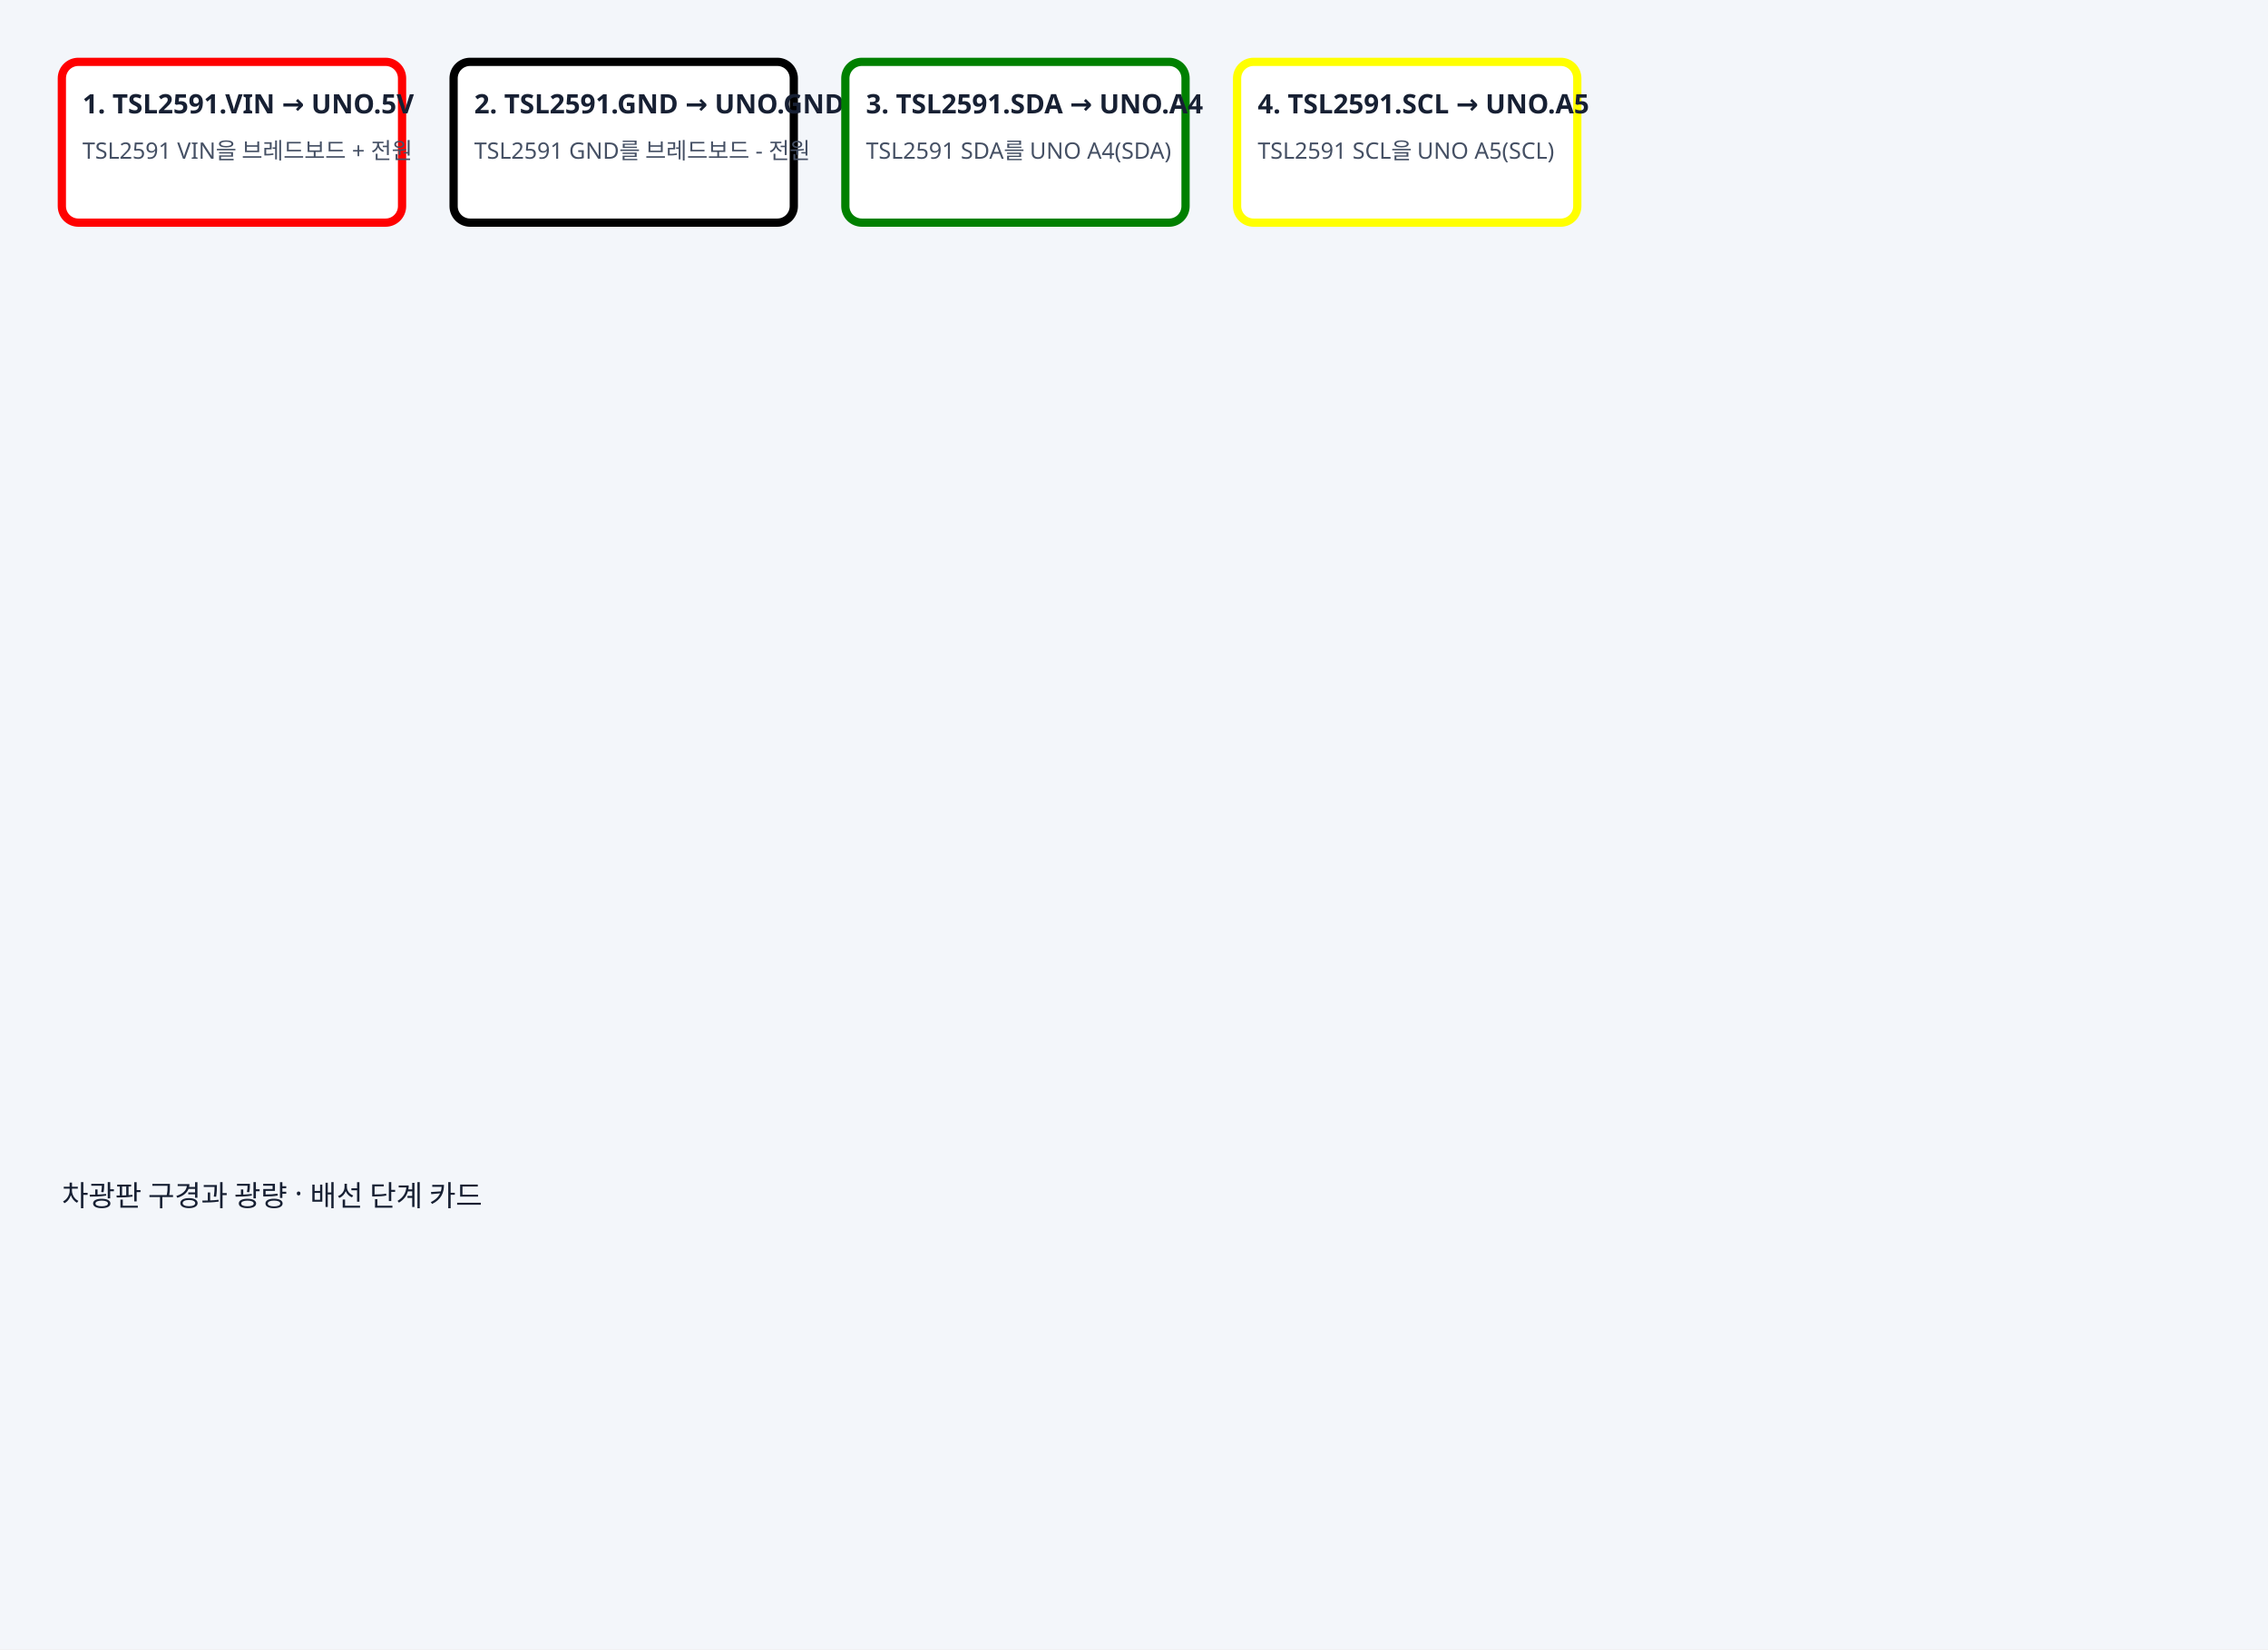
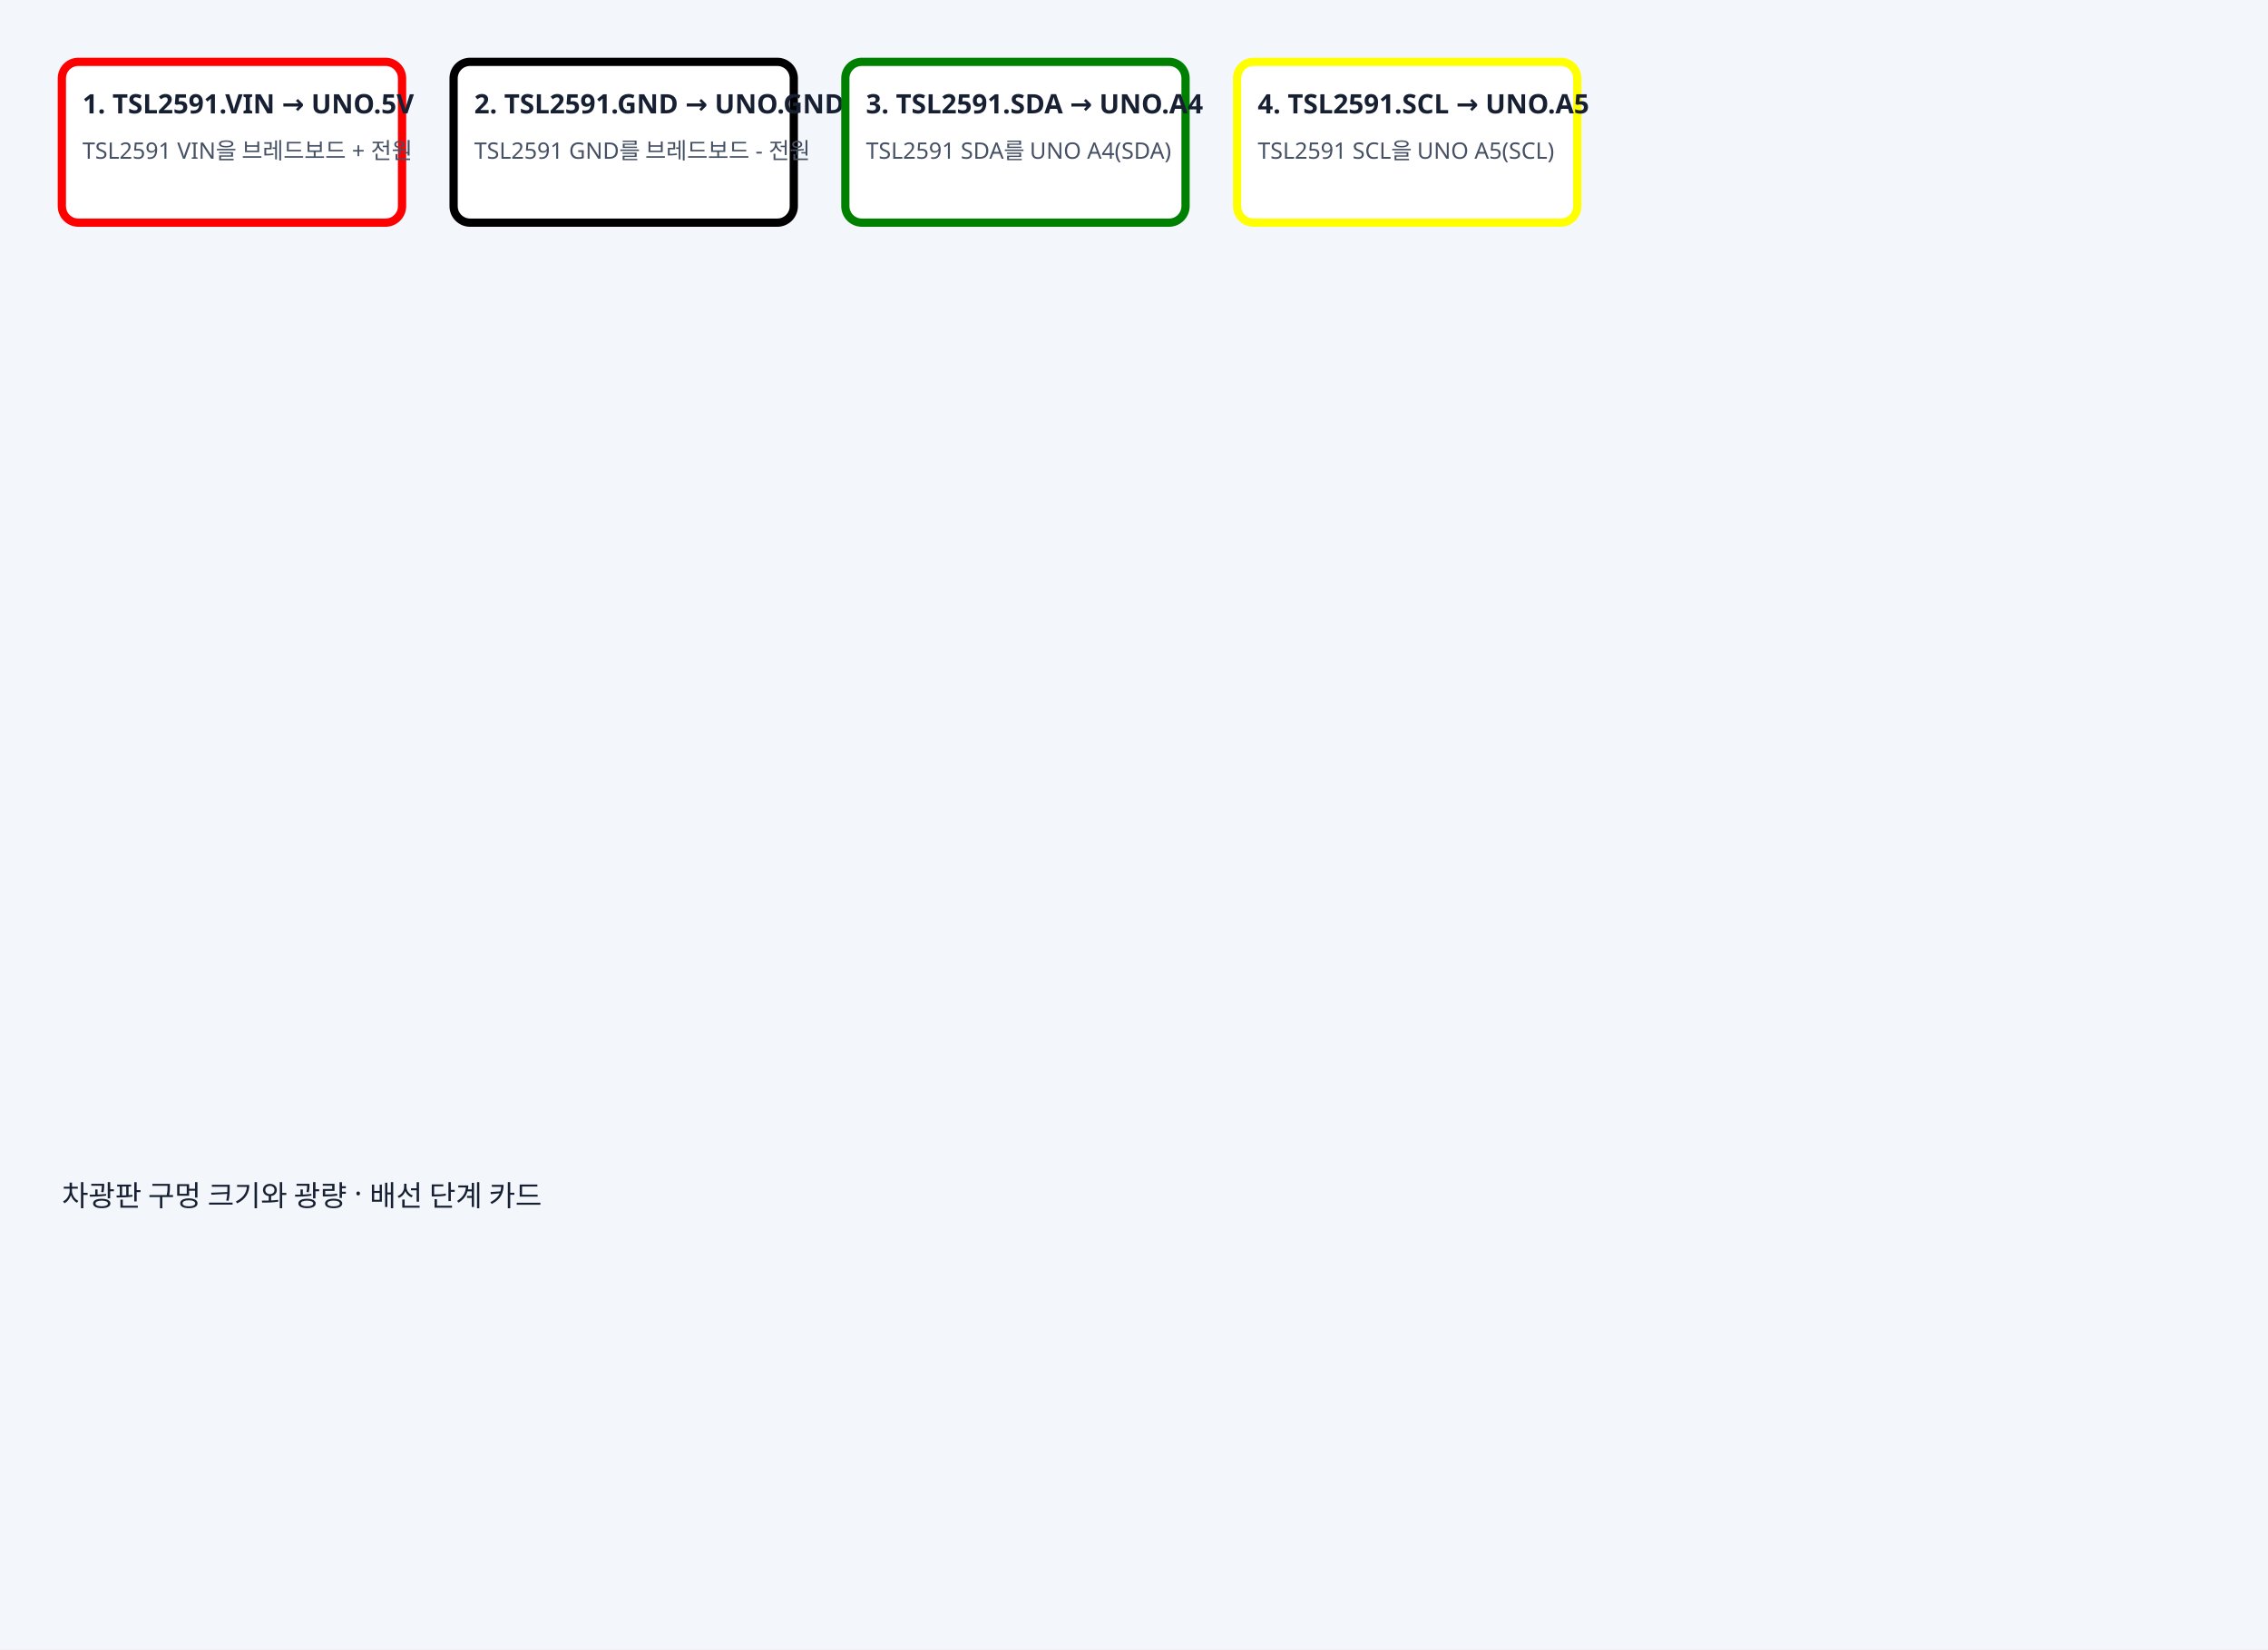
<svg xmlns="http://www.w3.org/2000/svg" width="1100" height="800" viewBox="0 0 1100 800">
  <rect width="100%" height="100%" fill="#f3f6fa" />
-   <text x="30" y="585" font-family="sans-serif" font-size="14" fill="#172033">차광판 구경과 광량 · 배선 단계 카드</text>
+   <text x="30" y="585" font-family="sans-serif" font-size="14" fill="#172033">차광판 구멍 크기와 광량 · 배선 단계 카드</text>
  <g>
    <rect x="30" y="30" width="165" height="78" rx="8" fill="#ffffff" stroke="red" stroke-width="4" />
    <text x="40" y="55" font-family="sans-serif" font-size="13" font-weight="700" fill="#172033">1. TSL2591.VIN → UNO.5V</text>
    <text x="40" y="77" font-family="sans-serif" font-size="11" fill="#455064">TSL2591 VIN을 브레드보드 + 전원 </text>
  </g>
  <g>
    <rect x="220" y="30" width="165" height="78" rx="8" fill="#ffffff" stroke="black" stroke-width="4" />
    <text x="230" y="55" font-family="sans-serif" font-size="13" font-weight="700" fill="#172033">2. TSL2591.GND → UNO.GND</text>
    <text x="230" y="77" font-family="sans-serif" font-size="11" fill="#455064">TSL2591 GND를 브레드보드 - 전원 </text>
  </g>
  <g>
    <rect x="410" y="30" width="165" height="78" rx="8" fill="#ffffff" stroke="green" stroke-width="4" />
    <text x="420" y="55" font-family="sans-serif" font-size="13" font-weight="700" fill="#172033">3. TSL2591.SDA → UNO.A4</text>
    <text x="420" y="77" font-family="sans-serif" font-size="11" fill="#455064">TSL2591 SDA를 UNO A4(SDA)</text>
  </g>
  <g>
    <rect x="600" y="30" width="165" height="78" rx="8" fill="#ffffff" stroke="yellow" stroke-width="4" />
    <text x="610" y="55" font-family="sans-serif" font-size="13" font-weight="700" fill="#172033">4. TSL2591.SCL → UNO.A5</text>
    <text x="610" y="77" font-family="sans-serif" font-size="11" fill="#455064">TSL2591 SCL을 UNO A5(SCL)</text>
  </g>
</svg>
